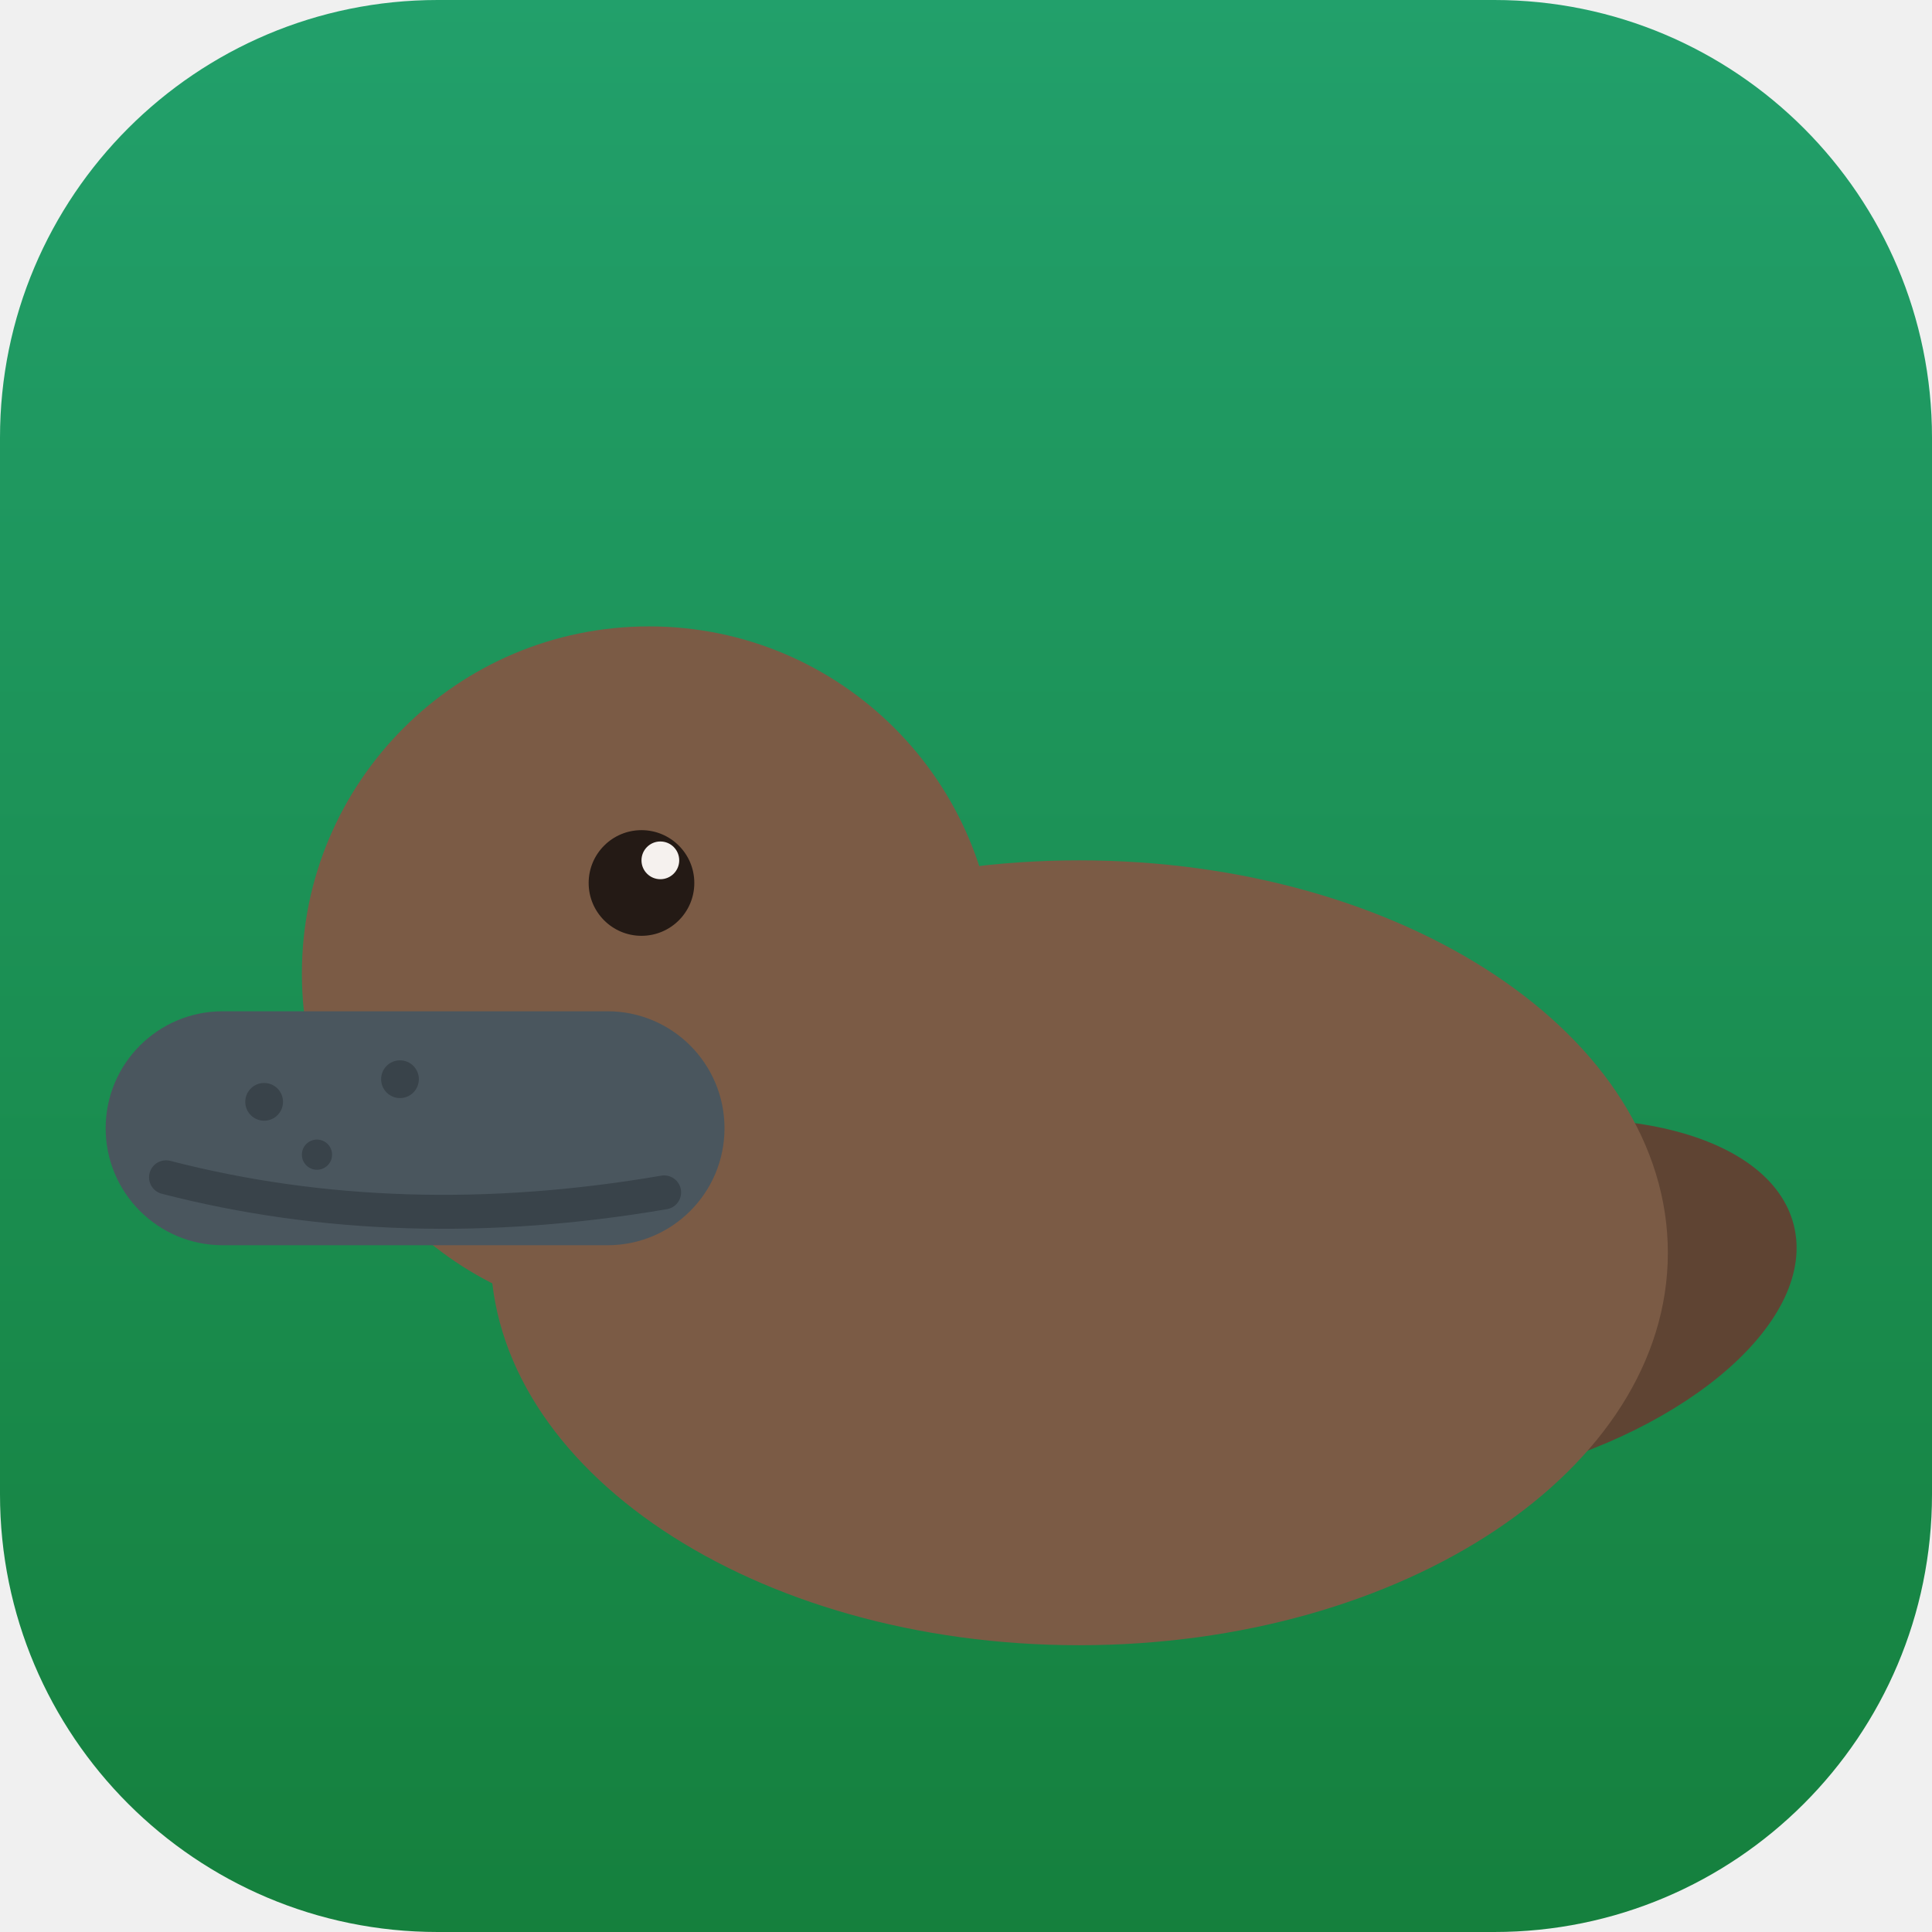
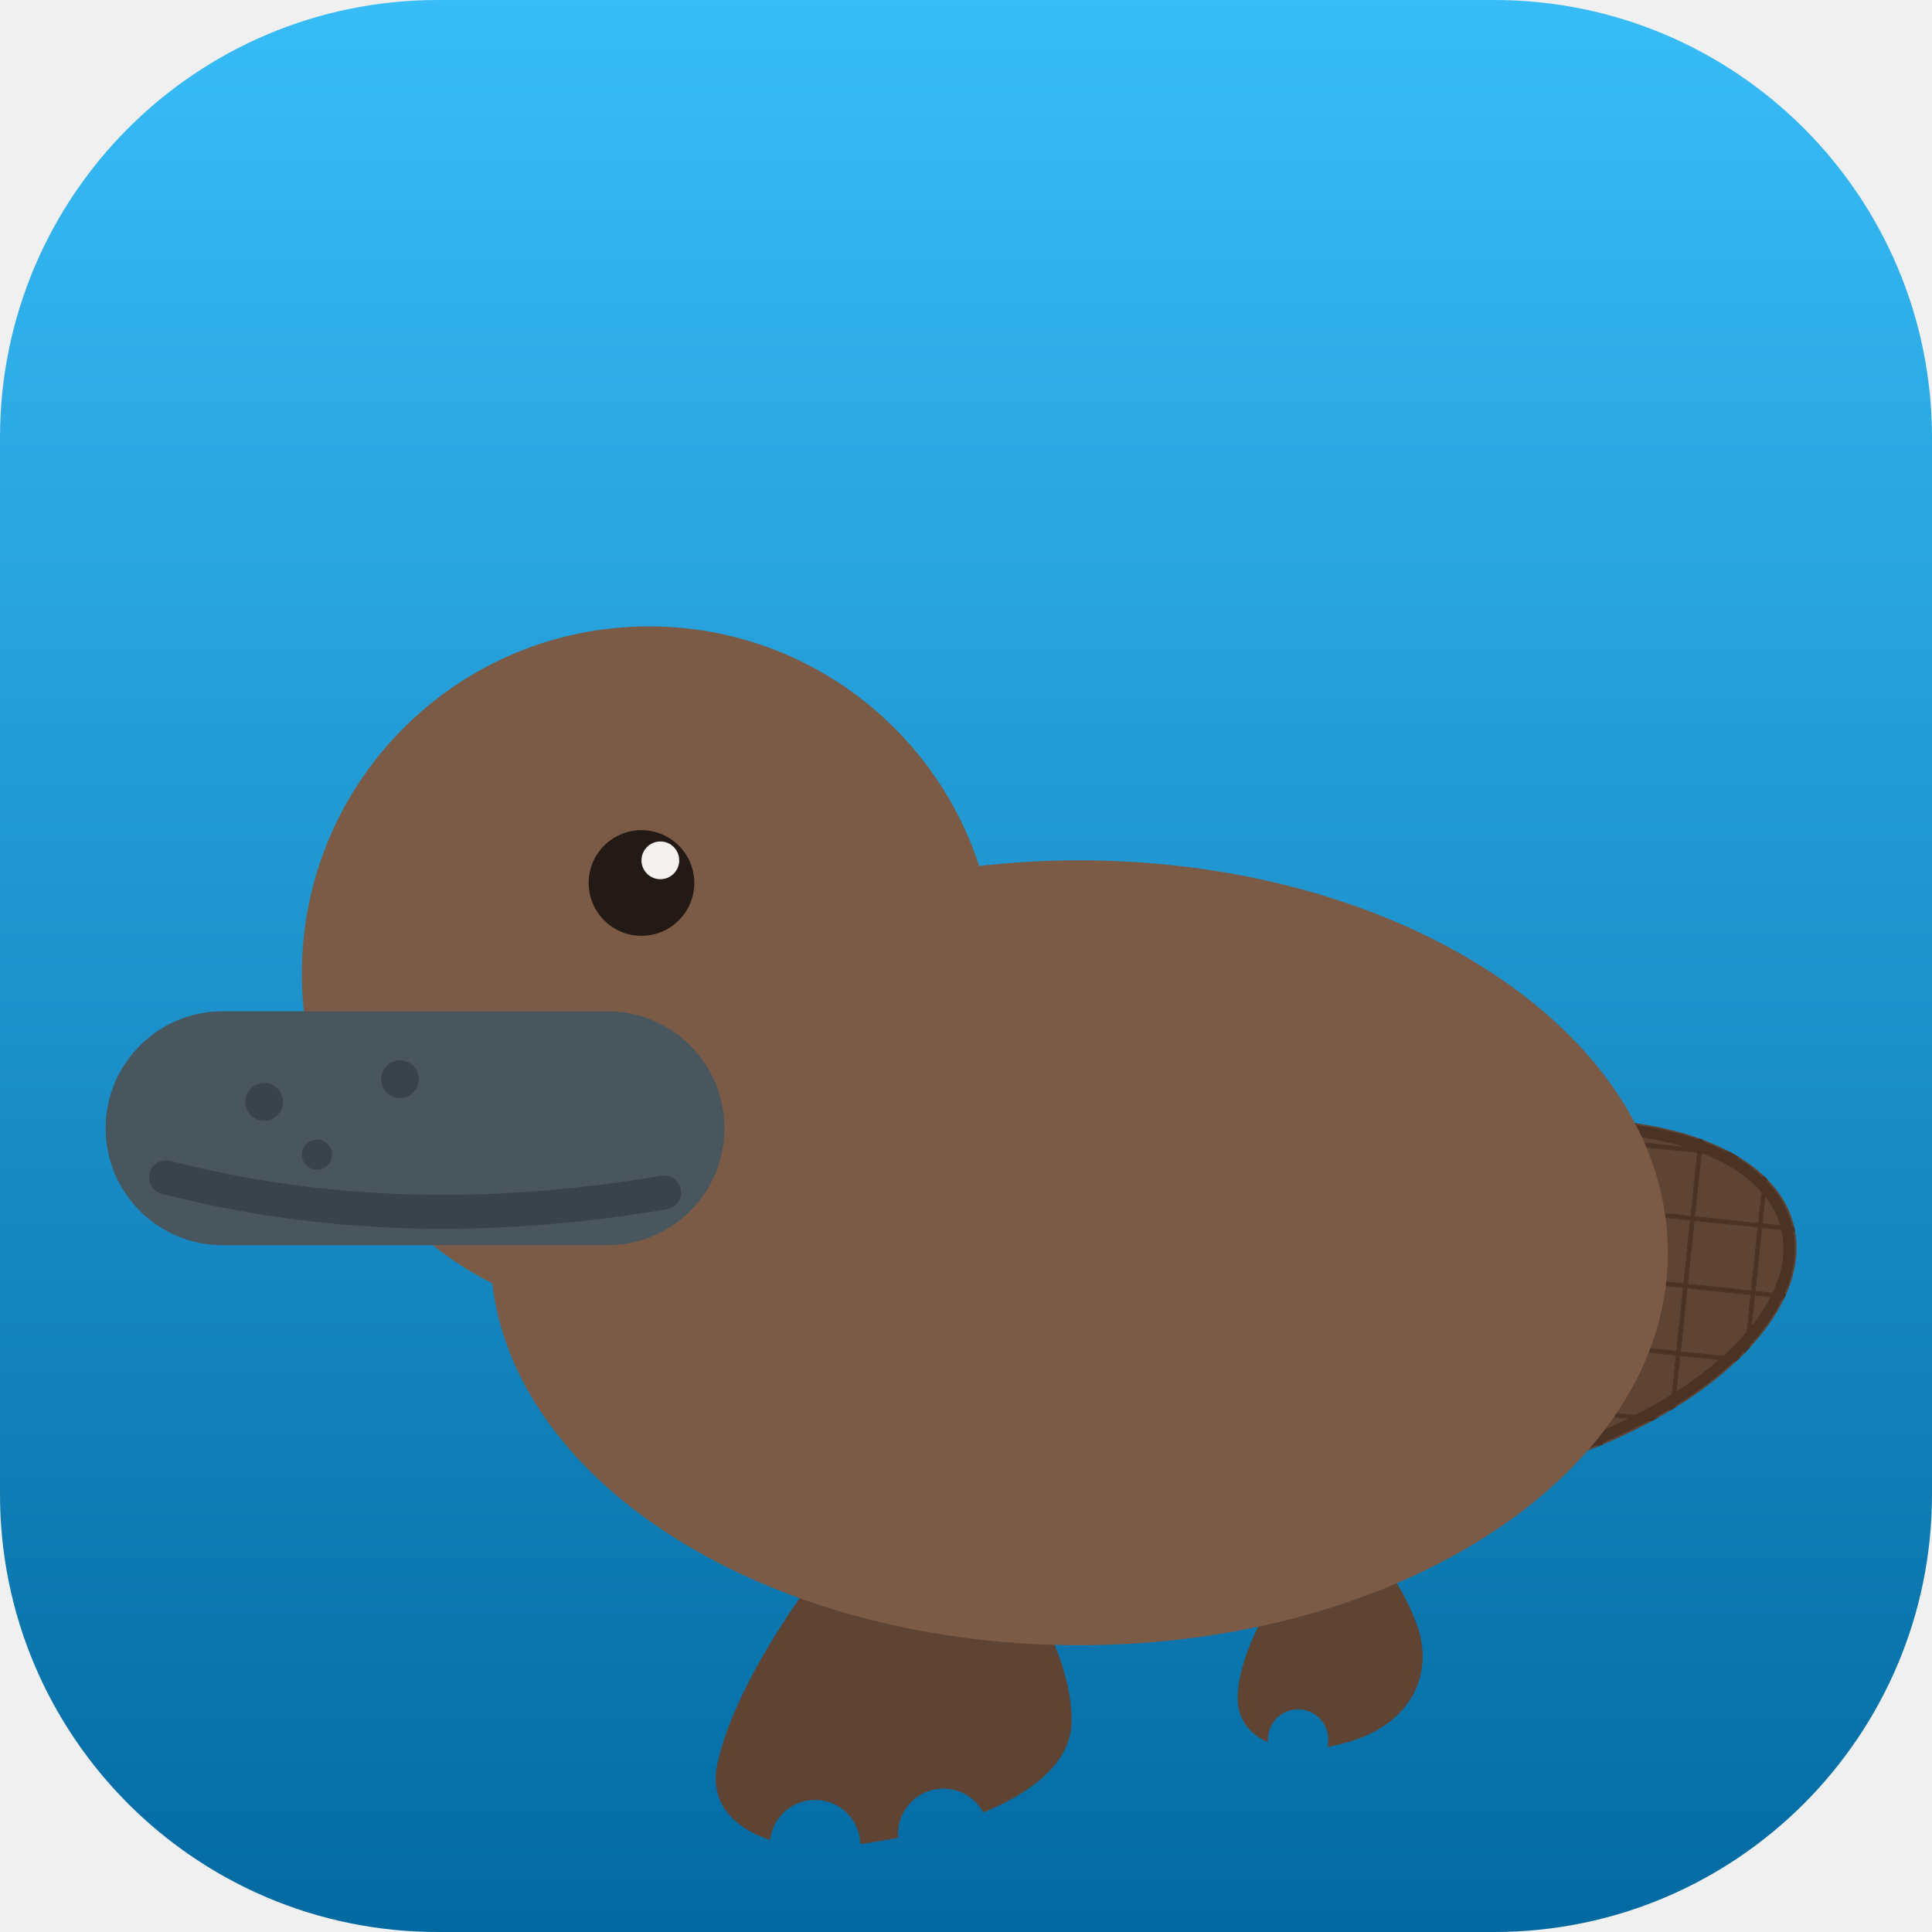
<svg xmlns="http://www.w3.org/2000/svg" viewBox="0 0 512 512" role="img" aria-label="Platybill platypus">
  <defs>
    <linearGradient id="bg" x1="0" y1="0" x2="0" y2="1">
-       <stop offset="0" stop-color="#22a06b" />
-       <stop offset="1" stop-color="#15803d" />
+       <stop offset="0" stop-color="#38bdf8" />
+       <stop offset="1" stop-color="#0369a1" />
    </linearGradient>
+     <pattern id="hatch" width="18" height="18" patternUnits="userSpaceOnUse" patternTransform="rotate(20)">
+       <path d="M0 0H18M0 0V18" stroke="#4a3325" stroke-width="2.5" />
+     </pattern>
+     <mask id="frontweb">
+       <rect width="512" height="512" fill="#fff" />
+       <circle cx="216" cy="489" r="12" fill="#000" />
+       <circle cx="250" cy="486" r="12" fill="#000" />
+     </mask>
+     <mask id="hindweb">
+       <rect width="512" height="512" fill="#fff" />
+       <circle cx="344" cy="461" r="8" fill="#000" />
+     </mask>
  </defs>
  <rect width="512" height="512" rx="116" fill="url(#bg)" />
-   <ellipse cx="390" cy="346" rx="88" ry="46" fill="#5f4433" transform="rotate(-14 390 346)" />
+   <path d="M240 390C214 416 194 448 190 468c-3 15 14 24 36 21 30-4 58-15 58-33 0-22-20-48-32-62z" fill="#5f4433" mask="url(#frontweb)" />
+   <path d="M352 404c-14 16-24 34-24 46 0 12 14 16 28 12 16-4 24-16 20-30-4-12-12-22-18-28z" fill="#5f4433" mask="url(#hindweb)" />
+   <g transform="rotate(-14 390 346)">
+     <ellipse cx="390" cy="346" rx="88" ry="46" fill="#5f4433" />
+     <ellipse cx="390" cy="346" rx="88" ry="46" fill="url(#hatch)" />
+     <ellipse cx="390" cy="346" rx="86" ry="44" fill="none" stroke="#4a3325" stroke-width="3" />
+   </g>
  <ellipse cx="286" cy="332" rx="156" ry="104" fill="#7b5b45" />
  <circle cx="172" cy="258" r="92" fill="#7b5b45" />
  <rect x="28" y="268" width="164" height="62" rx="31" fill="#4a565e" />
  <path d="M44 312q62 16 132 4" fill="none" stroke="#39434a" stroke-width="9" stroke-linecap="round" />
  <circle cx="70" cy="292" r="5" fill="#39434a" />
  <circle cx="106" cy="286" r="5" fill="#39434a" />
  <circle cx="84" cy="306" r="4" fill="#39434a" />
  <circle cx="170" cy="234" r="14" fill="#241a15" />
  <circle cx="175" cy="228" r="5" fill="#f5f1ee" />
</svg>
